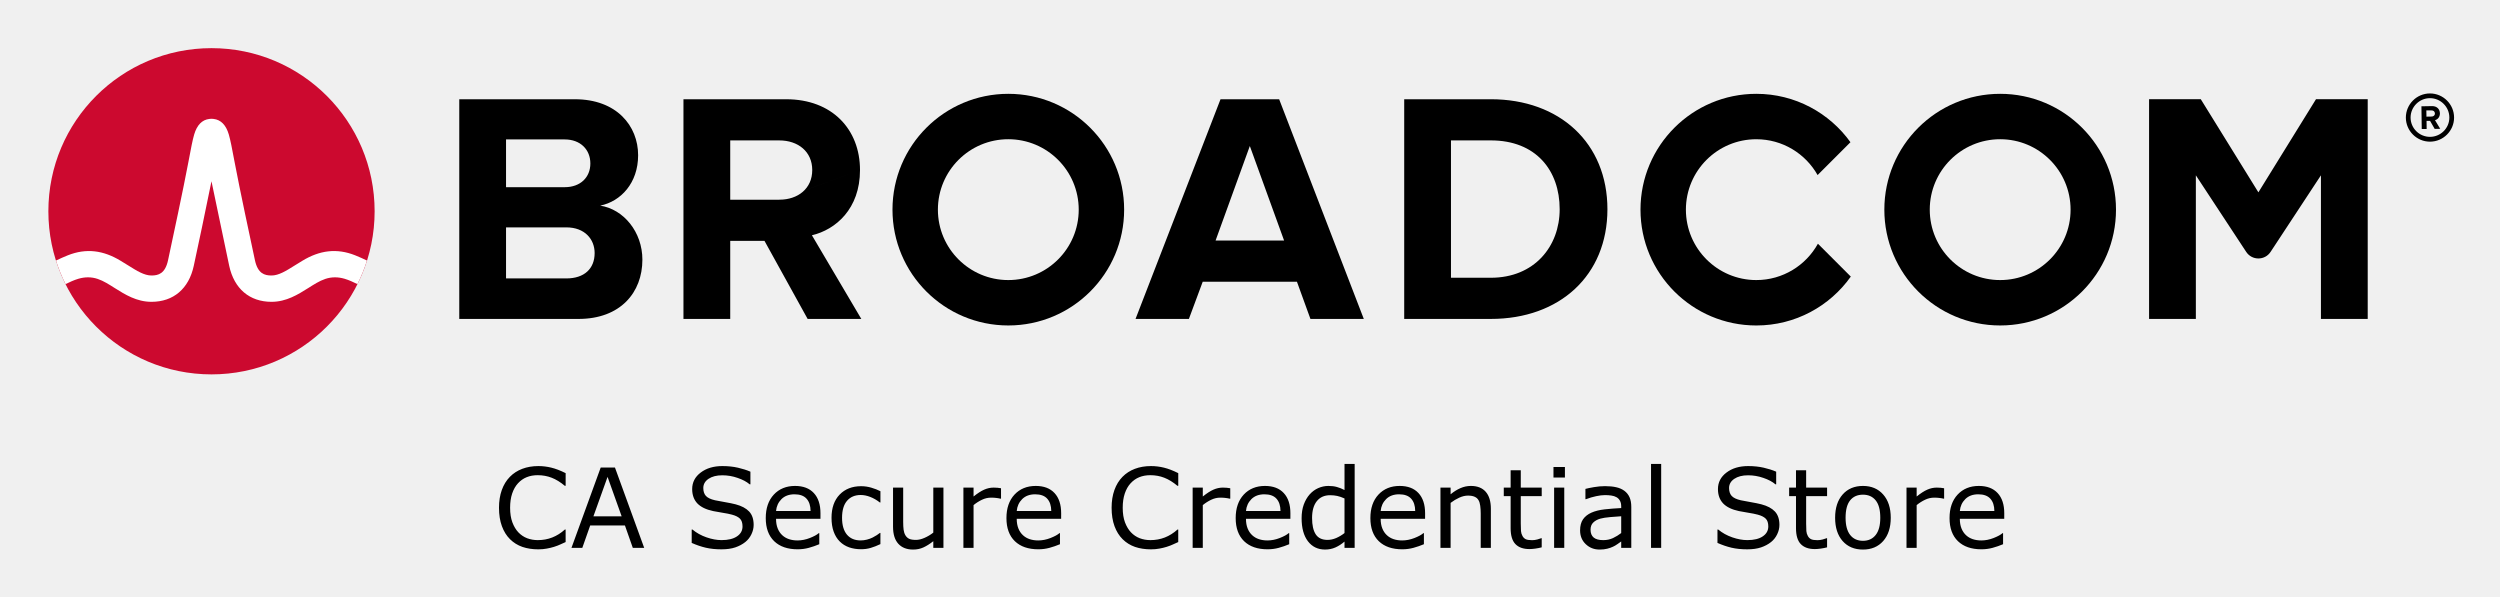
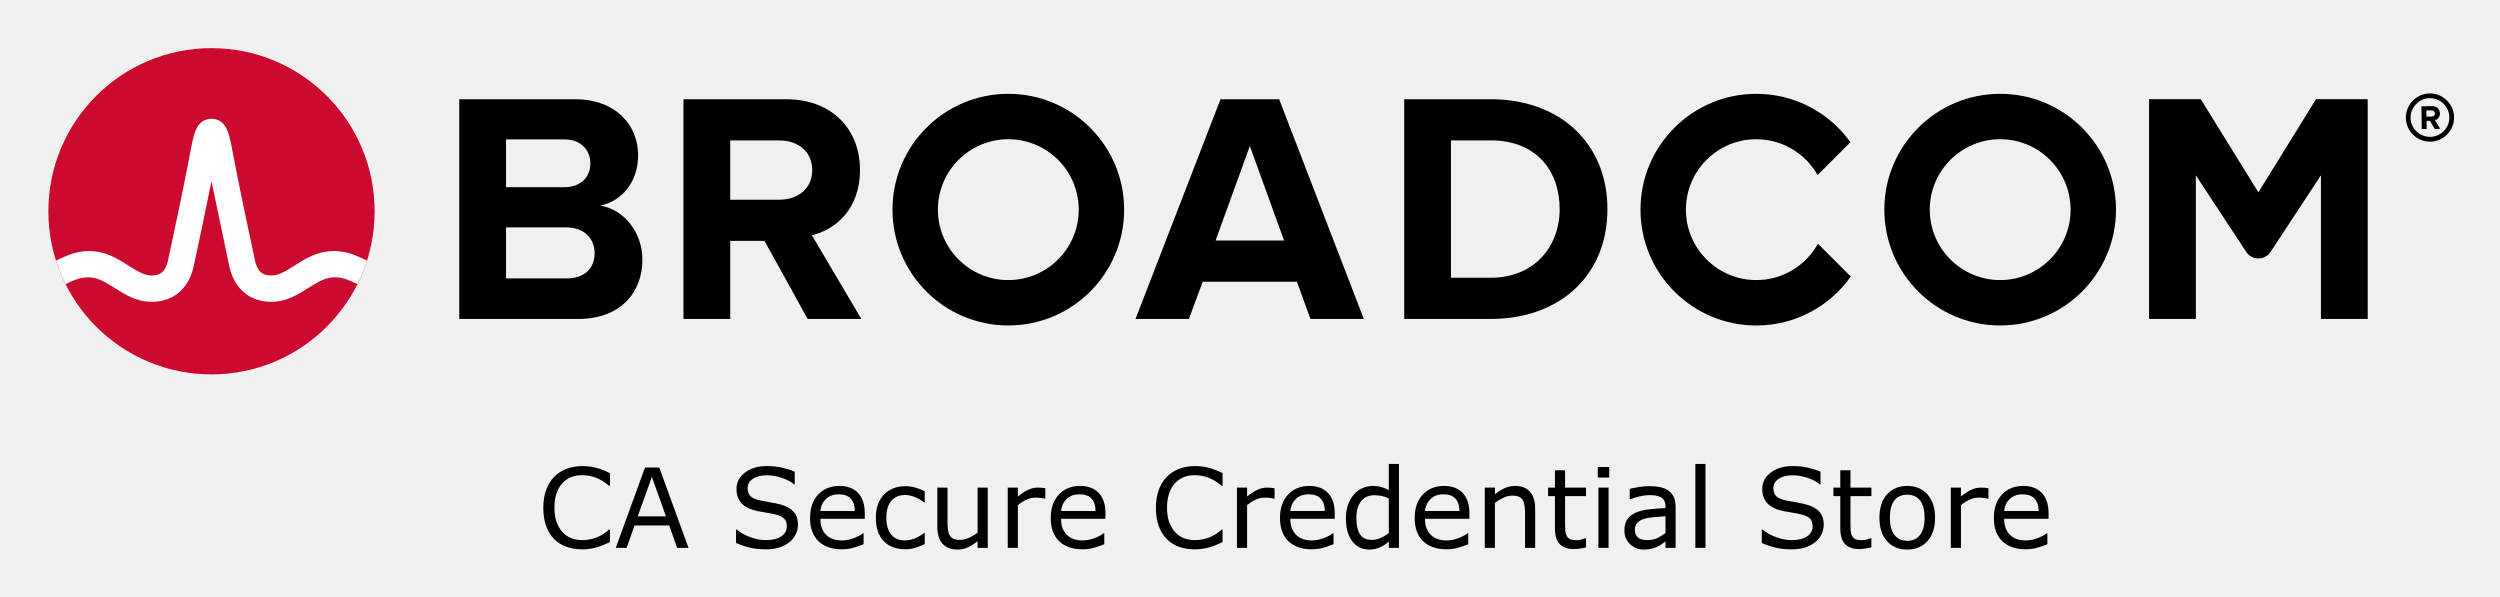
<svg xmlns="http://www.w3.org/2000/svg" xmlns:xlink="http://www.w3.org/1999/xlink" role="img" viewBox="-4.53 -4.53 248.82 59.32">
  <path d="M237.32 9.09c-1.06 0-1.93-.86-1.93-1.92s.87-1.93 1.93-1.93 1.93.87 1.93 1.93-.87 1.92-1.93 1.92m0-4.32c-1.32 0-2.4 1.08-2.4 2.4 0 1.32 1.08 2.4 2.4 2.4 1.32 0 2.4-1.08 2.4-2.4 0-1.32-1.08-2.4-2.4-2.4" />
  <path d="M237.48 7.07l-.51.01-.01-.62h.51c.19-.01.34.11.34.3.01.19-.14.31-.33.31m.83-.32c-.01-.42-.3-.72-.77-.72l-1.07.02.03 2.26h.49l-.01-.81h.35l.46.8.55-.01-.52-.86c.24-.06.49-.28.49-.68M51.834 23.18h-5.999V9.347h5.835c1.574 0 2.557 1.016 2.557 2.393 0 1.377-.983 2.36-2.557 2.36H45v4h6.834c1.836 0 2.819 1.18 2.819 2.556 0 1.574-1.049 2.525-2.819 2.525m3.376-7.245c2.066-.426 3.771-2.262 3.771-5.015 0-2.918-2.131-5.573-6.295-5.573h-11.506v21.865h11.867c4.163 0 6.359-2.623 6.359-5.901 0-2.754-1.868-5.015-4.196-5.376m17.823-.59H68v4.098h3.558l4.294 7.769h5.343l-4.917-8.327c2.361-.557 4.786-2.622 4.786-6.49m0 0c0-4.065-2.786-7.048-7.343-7.048h-10.228v21.865h4.655V9.445h4.885c1.869 0 3.278 1.114 3.278 2.95s-1.409 2.95-3.278 2.95m43.421 4.065l3.409-9.408 3.41 9.408zm.492-14.063l-8.458 21.865h5.31l1.377-3.704h9.376l1.344 3.704h5.311l-8.425-21.865zm26.904 17.767h-3.967v-13.67h3.967c4.491 0 6.851 2.983 6.851 6.852 0 3.704-2.524 6.818-6.851 6.818m0-17.767h-8.622v21.865h8.622c6.851 0 11.604-4.327 11.604-10.916s-4.753-10.949-11.604-10.949m82.127-.004l-5.734 9.27-5.734-9.27h-5.146v21.869h4.656v-14.293l5.012 7.622c.574.871 1.851.871 2.424 0l5.013-7.622v14.293h4.656V5.343z" />
  <path id="a" d="M95.825 23.344c-3.871 0-7.008-3.138-7.008-7.008 0-3.871 3.137-7.009 7.008-7.009 3.87 0 7.008 3.138 7.008 7.009 0 3.87-3.138 7.008-7.008 7.008m0-18.536c-6.367 0-11.528 5.161-11.528 11.528 0 6.366 5.161 11.527 11.528 11.527 6.366 0 11.528-5.161 11.528-11.527 0-6.367-5.162-11.528-11.528-11.528" />
  <path d="M176.404 19.727c-1.195 2.156-3.492 3.617-6.132 3.617-3.87 0-7.008-3.138-7.008-7.008 0-3.871 3.138-7.008 7.008-7.008 2.618 0 4.897 1.438 6.1 3.565l3.27-3.269c-2.092-2.915-5.508-4.816-9.37-4.816-6.367 0-11.527 5.161-11.527 11.528 0 6.366 5.16 11.528 11.527 11.528 3.883 0 7.316-1.922 9.404-4.865z" />
  <use transform="translate(98.718)" xlink:href="#a" />
  <ellipse cx="16.52" cy="16.497" fill="#cc092f" rx="16.236" ry="16.235" />
  <path fill="#fff" d="M30.825 20.883c-1.857-.74-3.557-.492-5.261.541 0 0-.621.379-.807.496-.794.498-1.543.97-2.263.97-.687 0-1.363-.184-1.649-1.513-.446-2.073-1.534-7.167-2.009-9.69-.279-1.483-.432-2.282-.591-2.825-.28-.954-.792-1.473-1.519-1.556 0 0-.114-.016-.207-.016-.092 0-.218.018-.218.018-.72.086-1.229.605-1.507 1.554-.159.543-.312 1.342-.591 2.825-.475 2.523-1.563 7.617-2.009 9.69-.286 1.329-.962 1.513-1.649 1.513-.72 0-1.469-.472-2.263-.97-.186-.117-.808-.496-.808-.496-1.703-1.033-3.404-1.281-5.26-.541-.401.16-.796.339-1.172.52.257.806.577 1.599.95 2.344.411-.202.842-.402 1.282-.532.634-.187 1.284-.197 1.914.014.612.205 1.157.568 1.7.909 1.023.643 2.182 1.372 3.657 1.372 2.186 0 3.72-1.305 4.21-3.581.38-1.764 1.222-5.702 1.763-8.418 0 0 1.386 6.654 1.765 8.418.49 2.276 2.025 3.581 4.211 3.581 1.475 0 2.634-.729 3.657-1.372.543-.341 1.088-.704 1.7-.909.629-.211 1.28-.201 1.914-.014.44.13.87.331 1.281.533.374-.745.693-1.539.95-2.345-.376-.181-.77-.36-1.171-.52" />
-   <path d="M51.766 49.42q-.295.129-.537.242-.236.113-.623.236-.328.102-.714.172-.381.075-.843.075-.87 0-1.584-.242-.709-.247-1.235-.768-.516-.51-.806-1.294-.29-.79-.29-1.832 0-.988.279-1.767.279-.779.806-1.316.51-.521 1.23-.795.725-.274 1.606-.274.645 0 1.284.156.645.156 1.429.548v1.262h-.081q-.661-.553-1.311-.806-.65-.252-1.391-.252-.607 0-1.096.199-.483.193-.865.607-.371.403-.58 1.021-.204.612-.204 1.418 0 .843.226 1.45.231.607.591.988.376.397.875.591.505.188 1.063.188.768 0 1.439-.263.671-.263 1.257-.79h.075zM59.586 50h-1.133l-.784-2.229h-3.459L53.425 50H52.346l2.911-7.998h1.418zm-2.245-3.142l-1.402-3.926-1.407 3.926zm13.138.859q0 .467-.22.924-.215.457-.607.773-.43.344-1.004.537-.569.193-1.375.193-.865 0-1.558-.161-.688-.161-1.402-.478v-1.332h.075q.607.505 1.402.779.795.274 1.493.274.988 0 1.536-.371.553-.371.553-.988 0-.532-.263-.784-.258-.252-.79-.392-.403-.107-.875-.177-.467-.07-.994-.177-1.063-.226-1.579-.768-.51-.548-.51-1.423 0-1.004.849-1.644.849-.645 2.154-.645.843 0 1.547.161.704.161 1.246.397v1.257h-.075q-.457-.387-1.203-.639-.741-.258-1.52-.258-.854 0-1.375.354-.516.354-.516.913 0 .499.258.784.258.285.908.435.344.075.978.183.634.107 1.074.22.892.236 1.343.714.451.478.451 1.337zm6.649-.612h-4.42q0 .553.167.967.167.408.457.671.279.258.661.387.387.129.849.129.612 0 1.23-.242.623-.247.886-.483h.054v1.101q-.51.215-1.042.36t-1.117.145q-1.493 0-2.331-.806-.838-.811-.838-2.299 0-1.472.8-2.336.806-.865 2.116-.865 1.214 0 1.869.709.661.709.661 2.014zm-.983-.773q-.005-.795-.403-1.23-.392-.435-1.198-.435-.811 0-1.294.478-.478.478-.542 1.187zm6.95 3.292q-.505.242-.961.376-.451.134-.961.134-.65 0-1.192-.188-.542-.193-.929-.58-.392-.387-.607-.978-.215-.591-.215-1.38 0-1.472.806-2.31.811-.838 2.138-.838.516 0 1.01.145.5.145.913.354v1.123h-.054q-.462-.36-.956-.553-.489-.193-.956-.193-.859 0-1.359.58-.494.575-.494 1.692 0 1.085.483 1.67.489.58 1.37.58.306 0 .623-.081.317-.081.569-.209.22-.113.414-.236.193-.129.306-.22h.054zM89.369 50H88.359v-.666q-.51.403-.978.618-.467.215-1.031.215-.945 0-1.472-.575-.526-.58-.526-1.697V44.001h1.01v3.416q0 .457.043.784.043.322.183.553.145.236.376.344.231.107.671.107.392 0 .854-.204.467-.204.87-.521v-4.479h1.01zm5.731-4.898h-.054q-.226-.054-.44-.075-.209-.027-.5-.027-.467 0-.902.209-.435.204-.838.532V50h-1.01v-6h1.01v.886q.602-.483 1.058-.682.462-.204.94-.204.263 0 .381.016.118.011.354.048zm5.983 2.003H96.663q0 .553.167.967.167.408.457.671.279.258.661.387.387.129.849.129.612 0 1.23-.242.623-.247.886-.483h.054v1.101q-.51.215-1.042.36t-1.117.145q-1.493 0-2.331-.806-.838-.811-.838-2.299 0-1.472.8-2.336.806-.865 2.116-.865 1.214 0 1.869.709.661.709.661 2.014zm-.983-.773q-.005-.795-.403-1.23-.392-.435-1.198-.435-.811 0-1.294.478-.478.478-.542 1.187zm12.638 3.088q-.295.129-.537.242-.236.113-.623.236-.328.102-.714.172-.381.075-.843.075-.87 0-1.584-.242-.709-.247-1.235-.768-.516-.51-.806-1.294-.29-.79-.29-1.832 0-.988.279-1.767.279-.779.806-1.316.51-.521 1.23-.795.725-.274 1.606-.274.645 0 1.284.156.645.156 1.429.548v1.262h-.081q-.661-.553-1.311-.806t-1.391-.252q-.607 0-1.096.199-.483.193-.865.607-.371.403-.58 1.021-.204.612-.204 1.418 0 .843.226 1.45.231.607.591.988.376.397.875.591.505.188 1.063.188.768 0 1.439-.263.671-.263 1.257-.79h.075zm5.178-4.318h-.054q-.226-.054-.44-.075-.209-.027-.5-.027-.467 0-.902.209-.435.204-.838.532V50h-1.01v-6h1.01v.886q.602-.483 1.058-.682.462-.204.94-.204.263 0 .381.016.118.011.354.048zm5.983 2.003H119.479q0 .553.167.967.167.408.457.671.279.258.661.387.387.129.849.129.612 0 1.23-.242.623-.247.886-.483h.054v1.101q-.51.215-1.042.36t-1.117.145q-1.493 0-2.331-.806-.838-.811-.838-2.299 0-1.472.8-2.336.806-.865 2.116-.865 1.214 0 1.869.709.661.709.661 2.014zm-.983-.773q-.005-.795-.403-1.23-.392-.435-1.198-.435-.811 0-1.294.478-.478.478-.542 1.187zM130.296 50h-1.01v-.628q-.435.376-.908.585-.473.209-1.026.209-1.074 0-1.708-.827-.628-.827-.628-2.293 0-.763.215-1.359.22-.596.591-1.015.365-.408.849-.623.489-.215 1.01-.215.473 0 .838.102.365.097.768.306v-2.6h1.01zm-1.01-1.477v-3.443q-.408-.183-.73-.252-.322-.07-.704-.07-.849 0-1.321.591-.473.591-.473 1.676 0 1.069.365 1.627.365.553 1.171.553.43 0 .87-.188.44-.193.822-.494zm8.019-1.418h-4.42q0 .553.167.967.167.408.457.671.279.258.661.387.387.129.849.129.612 0 1.23-.242.623-.247.886-.483h.054v1.101q-.51.215-1.042.36t-1.117.145q-1.493 0-2.331-.806-.838-.811-.838-2.299 0-1.472.8-2.336.806-.865 2.116-.865 1.214 0 1.869.709.661.709.661 2.014zm-.983-.773q-.005-.795-.403-1.23-.392-.435-1.198-.435-.811 0-1.294.478-.478.478-.542 1.187zM143.853 50h-1.01v-3.416q0-.414-.048-.773-.048-.365-.177-.569-.134-.226-.387-.333-.252-.113-.655-.113-.414 0-.865.204-.451.204-.865.521V50h-1.01v-6h1.01v.666q.473-.392.978-.612.505-.22 1.037-.22.972 0 1.482.585.51.585.51 1.687zm5.06-.054q-.285.075-.623.124-.333.048-.596.048-.918 0-1.396-.494-.478-.494-.478-1.584v-3.19h-.682v-.849h.682v-1.724h1.01v1.724h2.084v.849h-2.084v2.734q0 .473.021.741.021.263.15.494.118.215.322.317.209.097.634.097.247 0 .516-.07.269-.075.387-.124h.054zm2.31-6.95h-1.139v-1.047h1.139zM151.158 50h-1.01v-6h1.01zm6.671 0h-1.004v-.639q-.134.091-.365.258-.226.161-.44.258-.252.124-.58.204-.328.086-.768.086-.811 0-1.375-.537t-.564-1.37q0-.682.29-1.101.295-.424.838-.666.548-.242 1.316-.328.768-.086 1.649-.129v-.156q0-.344-.124-.569-.118-.226-.344-.354-.215-.124-.516-.167-.301-.043-.628-.043-.397 0-.886.107-.489.102-1.01.301h-.054V44.129q.295-.081.854-.177.559-.097 1.101-.097.634 0 1.101.107.473.102.816.354.338.247.516.639.177.392.177.972zm-1.004-1.477v-1.67q-.462.027-1.09.081-.623.054-.988.156-.435.124-.704.387-.269.258-.269.714 0 .516.312.779.312.258.951.258.532 0 .972-.204.44-.209.816-.5zM160.804 50h-1.01v-8.357h1.01zm11.768-2.283q0 .467-.22.924-.215.457-.607.773-.43.344-1.004.537-.569.193-1.375.193-.865 0-1.558-.161-.688-.161-1.402-.478v-1.332h.075q.607.505 1.402.779.795.274 1.493.274.988 0 1.536-.371.553-.371.553-.988 0-.532-.263-.784-.258-.252-.79-.392-.403-.107-.875-.177-.467-.07-.994-.177-1.063-.226-1.579-.768-.51-.548-.51-1.423 0-1.004.849-1.644.849-.645 2.154-.645.843 0 1.547.161.704.161 1.246.397v1.257h-.075q-.457-.387-1.203-.639-.741-.258-1.52-.258-.854 0-1.375.354-.516.354-.516.913 0 .499.258.784.258.285.908.435.344.075.978.183t1.074.22q.892.236 1.343.714.451.478.451 1.337zm4.743 2.229q-.285.075-.623.124-.333.048-.596.048-.918 0-1.396-.494-.478-.494-.478-1.584v-3.19h-.682v-.849h.682v-1.724h1.01v1.724h2.084v.849h-2.084v2.734q0 .473.021.741.021.263.15.494.118.215.322.317.209.097.634.097.247 0 .516-.07.269-.075.387-.124h.054zm6.338-2.943q0 1.466-.752 2.315-.752.849-2.014.849-1.273 0-2.025-.849-.747-.849-.747-2.315 0-1.466.747-2.315.752-.854 2.025-.854 1.262 0 2.014.854.752.849.752 2.315zm-1.042 0q0-1.166-.457-1.73-.457-.569-1.268-.569-.822 0-1.278.569-.451.564-.451 1.729 0 1.128.457 1.713.457.58 1.273.58.806 0 1.262-.575.462-.58.462-1.719zm6.354-1.901h-.054q-.226-.054-.44-.075-.209-.027-.5-.027-.467 0-.902.209-.435.204-.838.532V50h-1.01v-6h1.01v.886q.602-.483 1.058-.682.462-.204.94-.204.263 0 .381.016.118.011.354.048zm5.983 2.003h-4.42q0 .553.167.967.167.408.457.671.279.258.661.387.387.129.849.129.612 0 1.23-.242.623-.247.886-.483h.054v1.101q-.51.215-1.042.36-.532.145-1.117.145-1.493 0-2.331-.806-.838-.811-.838-2.299 0-1.472.8-2.336.806-.865 2.116-.865 1.214 0 1.869.709.661.709.661 2.014zm-.983-.773q-.005-.795-.403-1.23-.392-.435-1.198-.435-.811 0-1.294.478-.478.478-.542 1.187z" text-anchor="middle" />
+   <path d="M56.176 49.42q-.295.129-.537.242-.236.113-.623.236-.328.102-.714.172-.381.075-.843.075-.87 0-1.584-.242-.709-.247-1.235-.768-.516-.51-.806-1.294-.29-.79-.29-1.832 0-.988.279-1.767.279-.779.806-1.316.51-.521 1.23-.795.725-.274 1.606-.274.645 0 1.284.156.645.156 1.429.548v1.262h-.081q-.661-.553-1.311-.806-.65-.252-1.391-.252-.607 0-1.096.199-.483.193-.865.607-.371.403-.58 1.021-.204.612-.204 1.418 0 .843.226 1.45.231.607.591.988.376.397.875.591.505.188 1.063.188.768 0 1.439-.263.671-.263 1.257-.79h.075zM63.996 50h-1.133l-.784-2.229h-3.459L57.835 50h-1.08l2.911-7.998h1.418zm-2.245-3.142l-1.402-3.926-1.407 3.926zm13.138.859q0 .467-.22.924-.215.457-.607.773-.43.344-1.004.537-.569.193-1.375.193-.865 0-1.558-.161-.688-.161-1.402-.478v-1.332h.075q.607.505 1.402.779.795.274 1.493.274.988 0 1.536-.371.553-.371.553-.988 0-.532-.263-.784-.258-.252-.79-.392-.403-.107-.875-.177-.467-.07-.994-.177-1.063-.226-1.579-.768-.51-.548-.51-1.423 0-1.004.849-1.644.849-.645 2.154-.645.843 0 1.547.161.704.161 1.246.397v1.257h-.075q-.457-.387-1.203-.639-.741-.258-1.52-.258-.854 0-1.375.354-.516.354-.516.913 0 .499.258.784.258.285.908.435.344.075.978.183.634.107 1.074.22.892.236 1.343.714.451.478.451 1.337zm6.649-.612h-4.42q0 .553.167.967.167.408.457.671.279.258.661.387.387.129.849.129.612 0 1.23-.242.623-.247.886-.483h.054v1.101q-.51.215-1.042.36-.532.145-1.117.145-1.493 0-2.331-.806-.838-.811-.838-2.299 0-1.472.8-2.336.806-.865 2.116-.865 1.214 0 1.869.709.661.709.661 2.014zm-.983-.773q-.005-.795-.403-1.23-.392-.435-1.198-.435-.811 0-1.294.478-.478.478-.542 1.187zm6.95 3.292q-.505.242-.961.376-.451.134-.961.134-.65 0-1.192-.188-.542-.193-.929-.58-.392-.387-.607-.978-.215-.591-.215-1.38 0-1.472.806-2.31.811-.838 2.138-.838.516 0 1.01.145.5.145.913.354v1.123h-.054q-.462-.36-.956-.553-.489-.193-.956-.193-.859 0-1.359.58-.494.575-.494 1.692 0 1.085.483 1.67.489.58 1.37.58.306 0 .623-.081t.569-.209q.22-.113.414-.236.193-.129.306-.22h.054zM93.779 50h-1.01v-.666q-.51.403-.978.618-.467.215-1.031.215-.945 0-1.472-.575-.526-.58-.526-1.697V44.001h1.01v3.416q0 .457.043.784.043.322.183.553.145.236.376.344.231.107.671.107.392 0 .854-.204.467-.204.87-.521v-4.479h1.01zm5.731-4.898h-.054q-.226-.054-.44-.075-.209-.027-.499-.027-.467 0-.902.209-.435.204-.838.532V50h-1.01v-6h1.01v.886q.602-.483 1.058-.682.462-.204.94-.204.263 0 .381.016.118.011.354.048zm5.983 2.003h-4.42q0 .553.167.967.167.408.457.671.279.258.661.387.387.129.849.129.612 0 1.23-.242.623-.247.886-.483h.054v1.101q-.51.215-1.042.36-.532.145-1.117.145-1.493 0-2.331-.806-.838-.811-.838-2.299 0-1.472.8-2.336.806-.865 2.116-.865 1.214 0 1.869.709.661.709.661 2.014zm-.983-.773q-.005-.795-.403-1.23-.392-.435-1.198-.435-.811 0-1.294.478-.478.478-.542 1.187zm12.638 3.088q-.295.129-.537.242-.236.113-.623.236-.328.102-.714.172-.381.075-.843.075-.87 0-1.584-.242-.709-.247-1.235-.768-.516-.51-.806-1.294-.29-.79-.29-1.832 0-.988.279-1.767.279-.779.806-1.316.51-.521 1.23-.795.725-.274 1.606-.274.645 0 1.284.156.645.156 1.429.548v1.262h-.081q-.661-.553-1.311-.806-.65-.252-1.391-.252-.607 0-1.096.199-.483.193-.865.607-.371.403-.58 1.021-.204.612-.204 1.418 0 .843.226 1.45.231.607.591.988.376.397.875.591.505.188 1.063.188.768 0 1.439-.263.671-.263 1.257-.79h.075zm5.178-4.318h-.054q-.226-.054-.44-.075-.209-.027-.5-.027-.467 0-.902.209-.435.204-.838.532V50h-1.01v-6h1.01v.886q.602-.483 1.058-.682.462-.204.94-.204.263 0 .381.016.118.011.354.048zm5.983 2.003h-4.42q0 .553.167.967.167.408.457.671.279.258.661.387.387.129.849.129.612 0 1.23-.242.623-.247.886-.483h.054v1.101q-.51.215-1.042.36t-1.117.145q-1.493 0-2.331-.806-.838-.811-.838-2.299 0-1.472.8-2.336.806-.865 2.116-.865 1.214 0 1.869.709.661.709.661 2.014zm-.983-.773q-.005-.795-.403-1.23-.392-.435-1.198-.435-.811 0-1.294.478-.478.478-.542 1.187zM134.706 50h-1.01v-.628q-.435.376-.908.585-.473.209-1.026.209-1.074 0-1.708-.827-.628-.827-.628-2.293 0-.763.215-1.359.22-.596.591-1.015.365-.408.849-.623.489-.215 1.01-.215.473 0 .838.102.365.097.768.306v-2.6h1.01zm-1.01-1.477v-3.443q-.408-.183-.73-.252-.322-.07-.704-.07-.849 0-1.321.591-.473.591-.473 1.676 0 1.069.365 1.627.365.553 1.171.553.43 0 .87-.188.44-.193.822-.494zm8.019-1.418h-4.42q0 .553.167.967.167.408.457.671.279.258.661.387.387.129.849.129.612 0 1.23-.242.623-.247.886-.483h.054v1.101q-.51.215-1.042.36t-1.117.145q-1.493 0-2.331-.806-.838-.811-.838-2.299 0-1.472.8-2.336.806-.865 2.116-.865 1.214 0 1.869.709.661.709.661 2.014zm-.983-.773q-.005-.795-.403-1.23-.392-.435-1.198-.435-.811 0-1.294.478-.478.478-.542 1.187zM148.263 50h-1.01v-3.416q0-.414-.048-.773-.048-.365-.177-.569-.134-.226-.387-.333-.252-.113-.655-.113-.414 0-.865.204t-.865.521V50h-1.01v-6h1.01v.666q.473-.392.978-.612.505-.22 1.037-.22.972 0 1.482.585.51.585.51 1.687zm5.06-.054q-.285.075-.623.124-.333.048-.596.048-.918 0-1.396-.494-.478-.494-.478-1.584v-3.19h-.682v-.849h.682v-1.724h1.01v1.724h2.084v.849h-2.084v2.734q0 .473.021.741.021.263.15.494.118.215.322.317.209.097.634.097.247 0 .516-.07.269-.075.387-.124h.054zm2.31-6.95h-1.139v-1.047h1.139zM155.568 50h-1.01v-6h1.01zm6.671 0h-1.004v-.639q-.134.091-.365.258-.226.161-.44.258-.252.124-.58.204-.328.086-.768.086-.811 0-1.375-.537-.564-.537-.564-1.37 0-.682.29-1.101.295-.424.838-.666.548-.242 1.316-.328.768-.086 1.649-.129v-.156q0-.344-.124-.569-.118-.226-.344-.354-.215-.124-.516-.167-.301-.043-.628-.043-.397 0-.886.107-.489.102-1.01.301h-.054V44.129q.295-.081.854-.177.559-.097 1.101-.097.634 0 1.101.107.473.102.816.354.338.247.516.639.177.392.177.972zm-1.004-1.477v-1.67q-.462.027-1.09.081-.623.054-.988.156-.435.124-.704.387-.269.258-.269.714 0 .516.312.779.312.258.951.258.532 0 .972-.204.44-.209.816-.5zM165.214 50h-1.01v-8.357h1.01zm11.768-2.283q0 .467-.22.924-.215.457-.607.773-.43.344-1.004.537-.569.193-1.375.193-.865 0-1.558-.161-.688-.161-1.402-.478v-1.332h.075q.607.505 1.402.779.795.274 1.493.274.988 0 1.536-.371.553-.371.553-.988 0-.532-.263-.784-.258-.252-.79-.392-.403-.107-.875-.177-.467-.07-.994-.177-1.063-.226-1.579-.768-.51-.548-.51-1.423 0-1.004.849-1.644.849-.645 2.154-.645.843 0 1.547.161.704.161 1.246.397v1.257h-.075q-.457-.387-1.203-.639-.741-.258-1.52-.258-.854 0-1.375.354-.516.354-.516.913 0 .499.258.784.258.285.908.435.344.075.978.183.634.107 1.074.22.892.236 1.343.714.451.478.451 1.337zm4.743 2.229q-.285.075-.623.124-.333.048-.596.048-.918 0-1.396-.494-.478-.494-.478-1.584v-3.19h-.682v-.849h.682v-1.724h1.01v1.724h2.084v.849h-2.084v2.734q0 .473.021.741.021.263.15.494.118.215.322.317.209.097.634.097.247 0 .516-.07.269-.075.387-.124h.054zm6.338-2.943q0 1.466-.752 2.315-.752.849-2.014.849-1.273 0-2.025-.849-.747-.849-.747-2.315 0-1.466.747-2.315.752-.854 2.025-.854 1.262 0 2.014.854.752.849.752 2.315zm-1.042 0q0-1.166-.457-1.73-.457-.569-1.268-.569-.822 0-1.278.569-.451.564-.451 1.729 0 1.128.457 1.713.457.58 1.273.58.806 0 1.262-.575.462-.58.462-1.719zm6.354-1.901h-.054q-.226-.054-.44-.075-.209-.027-.5-.027-.467 0-.902.209-.435.204-.838.532V50h-1.01v-6h1.01v.886q.602-.483 1.058-.682.462-.204.94-.204.263 0 .381.016.118.011.354.048zm5.983 2.003h-4.42q0 .553.167.967.167.408.457.671.279.258.661.387.387.129.849.129.612 0 1.23-.242.623-.247.886-.483h.054v1.101q-.51.215-1.042.36t-1.117.145q-1.493 0-2.331-.806-.838-.811-.838-2.299 0-1.472.8-2.336.806-.865 2.116-.865 1.214 0 1.869.709.661.709.661 2.014zm-.983-.773q-.005-.795-.403-1.23-.392-.435-1.198-.435-.811 0-1.294.478-.478.478-.542 1.187z" text-anchor="middle" />
</svg>
